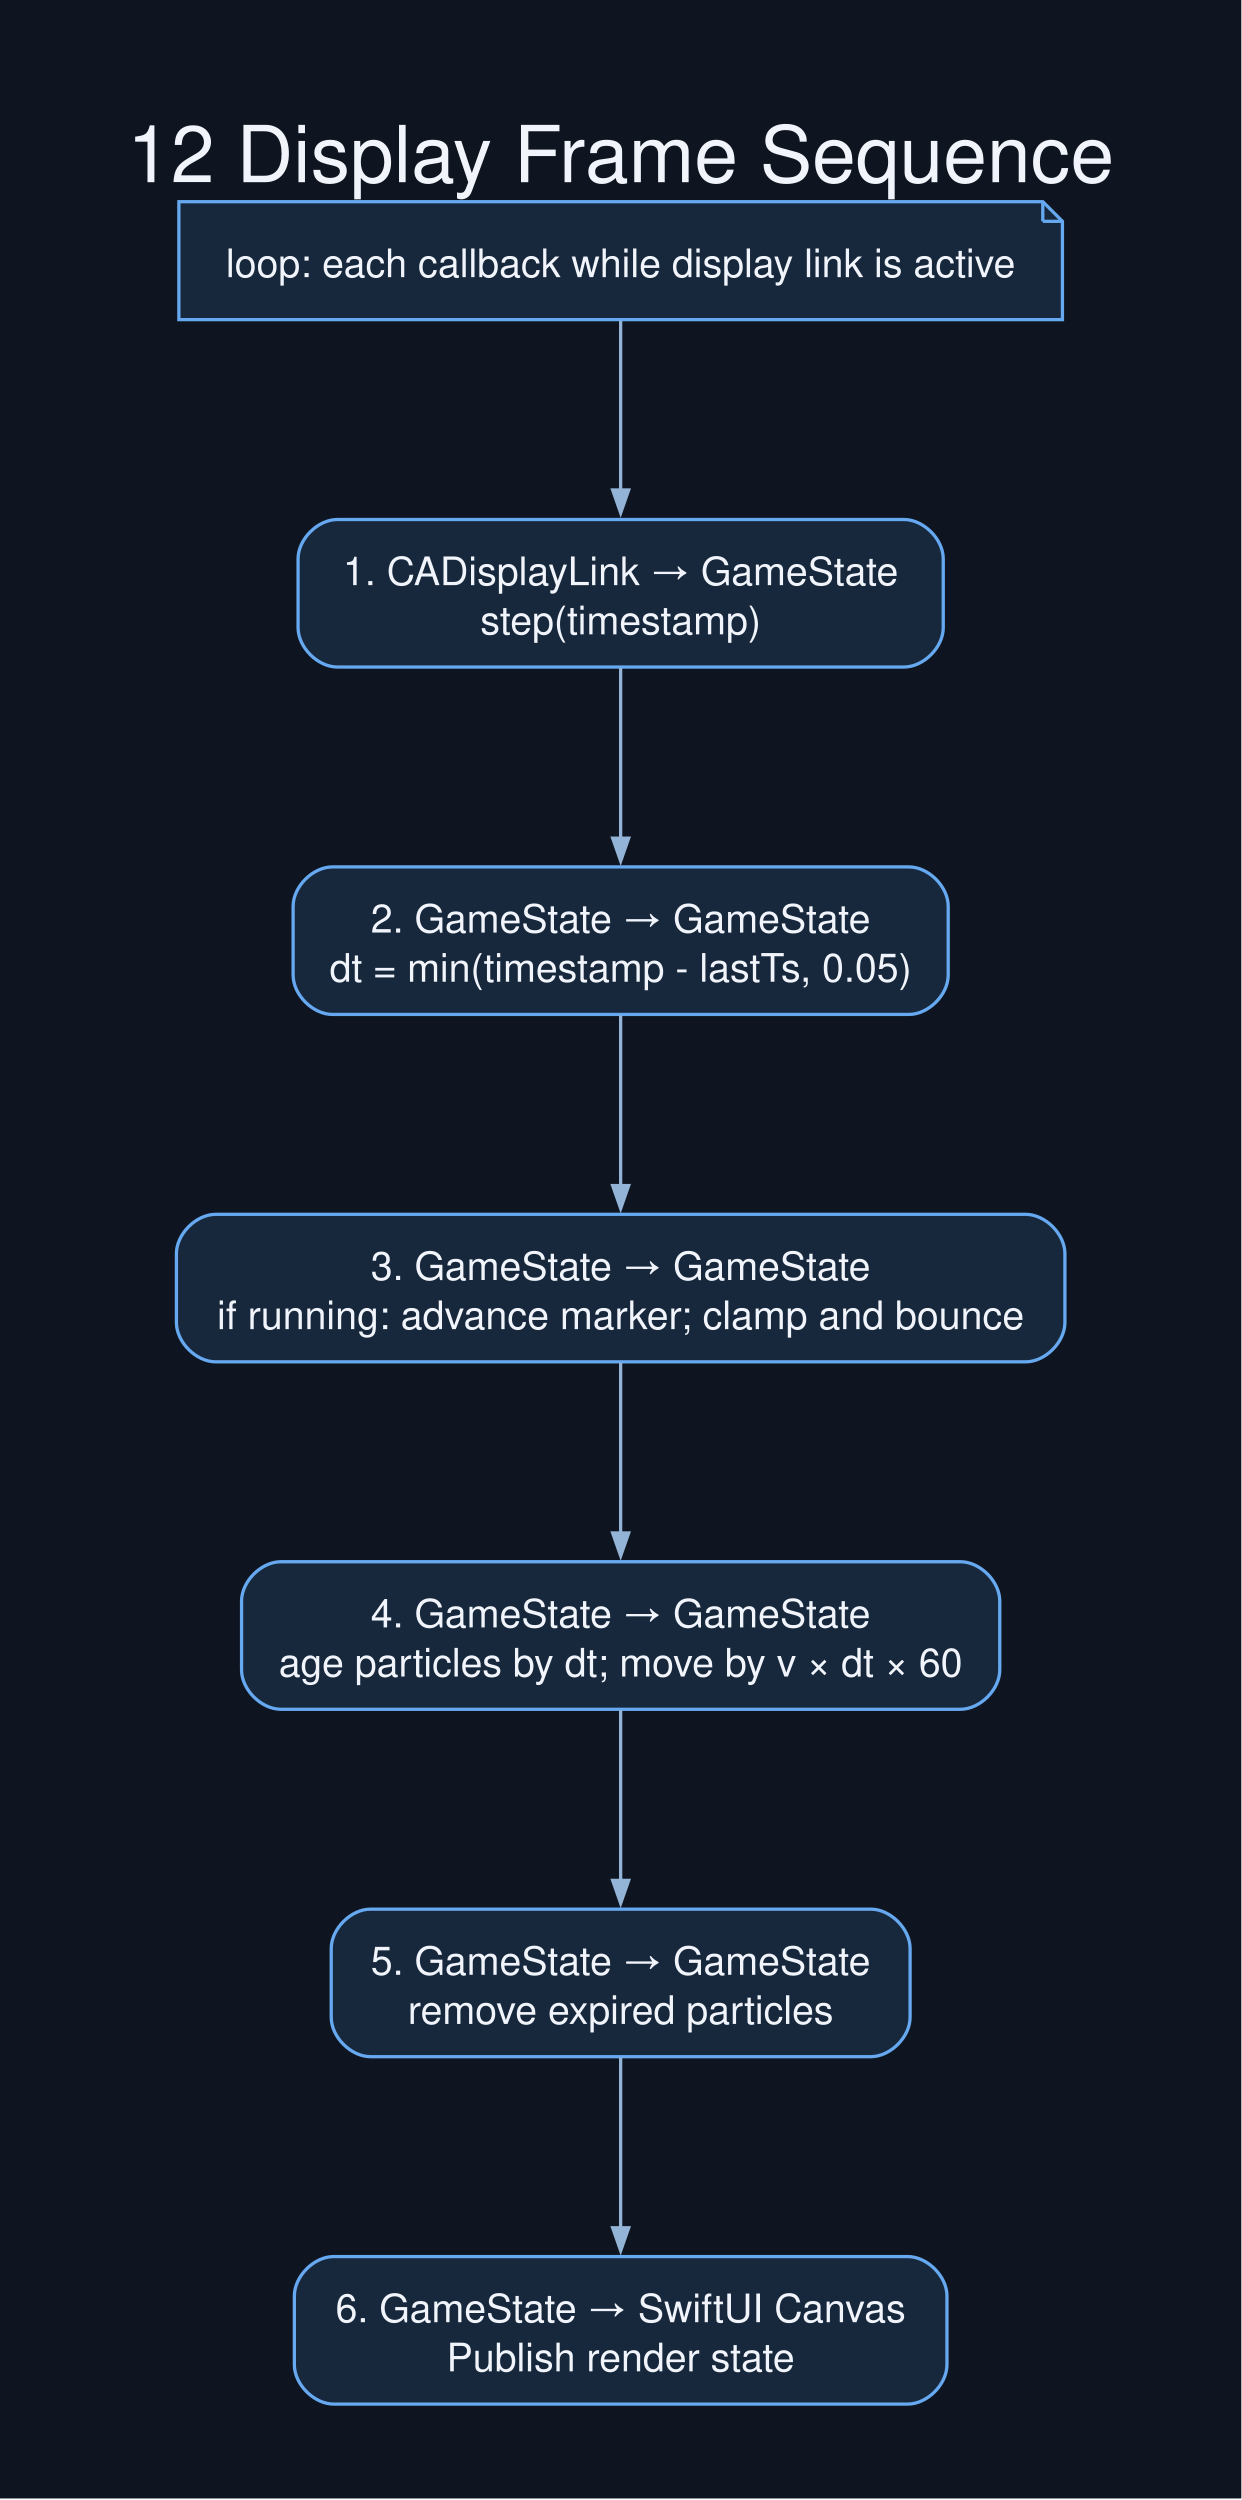
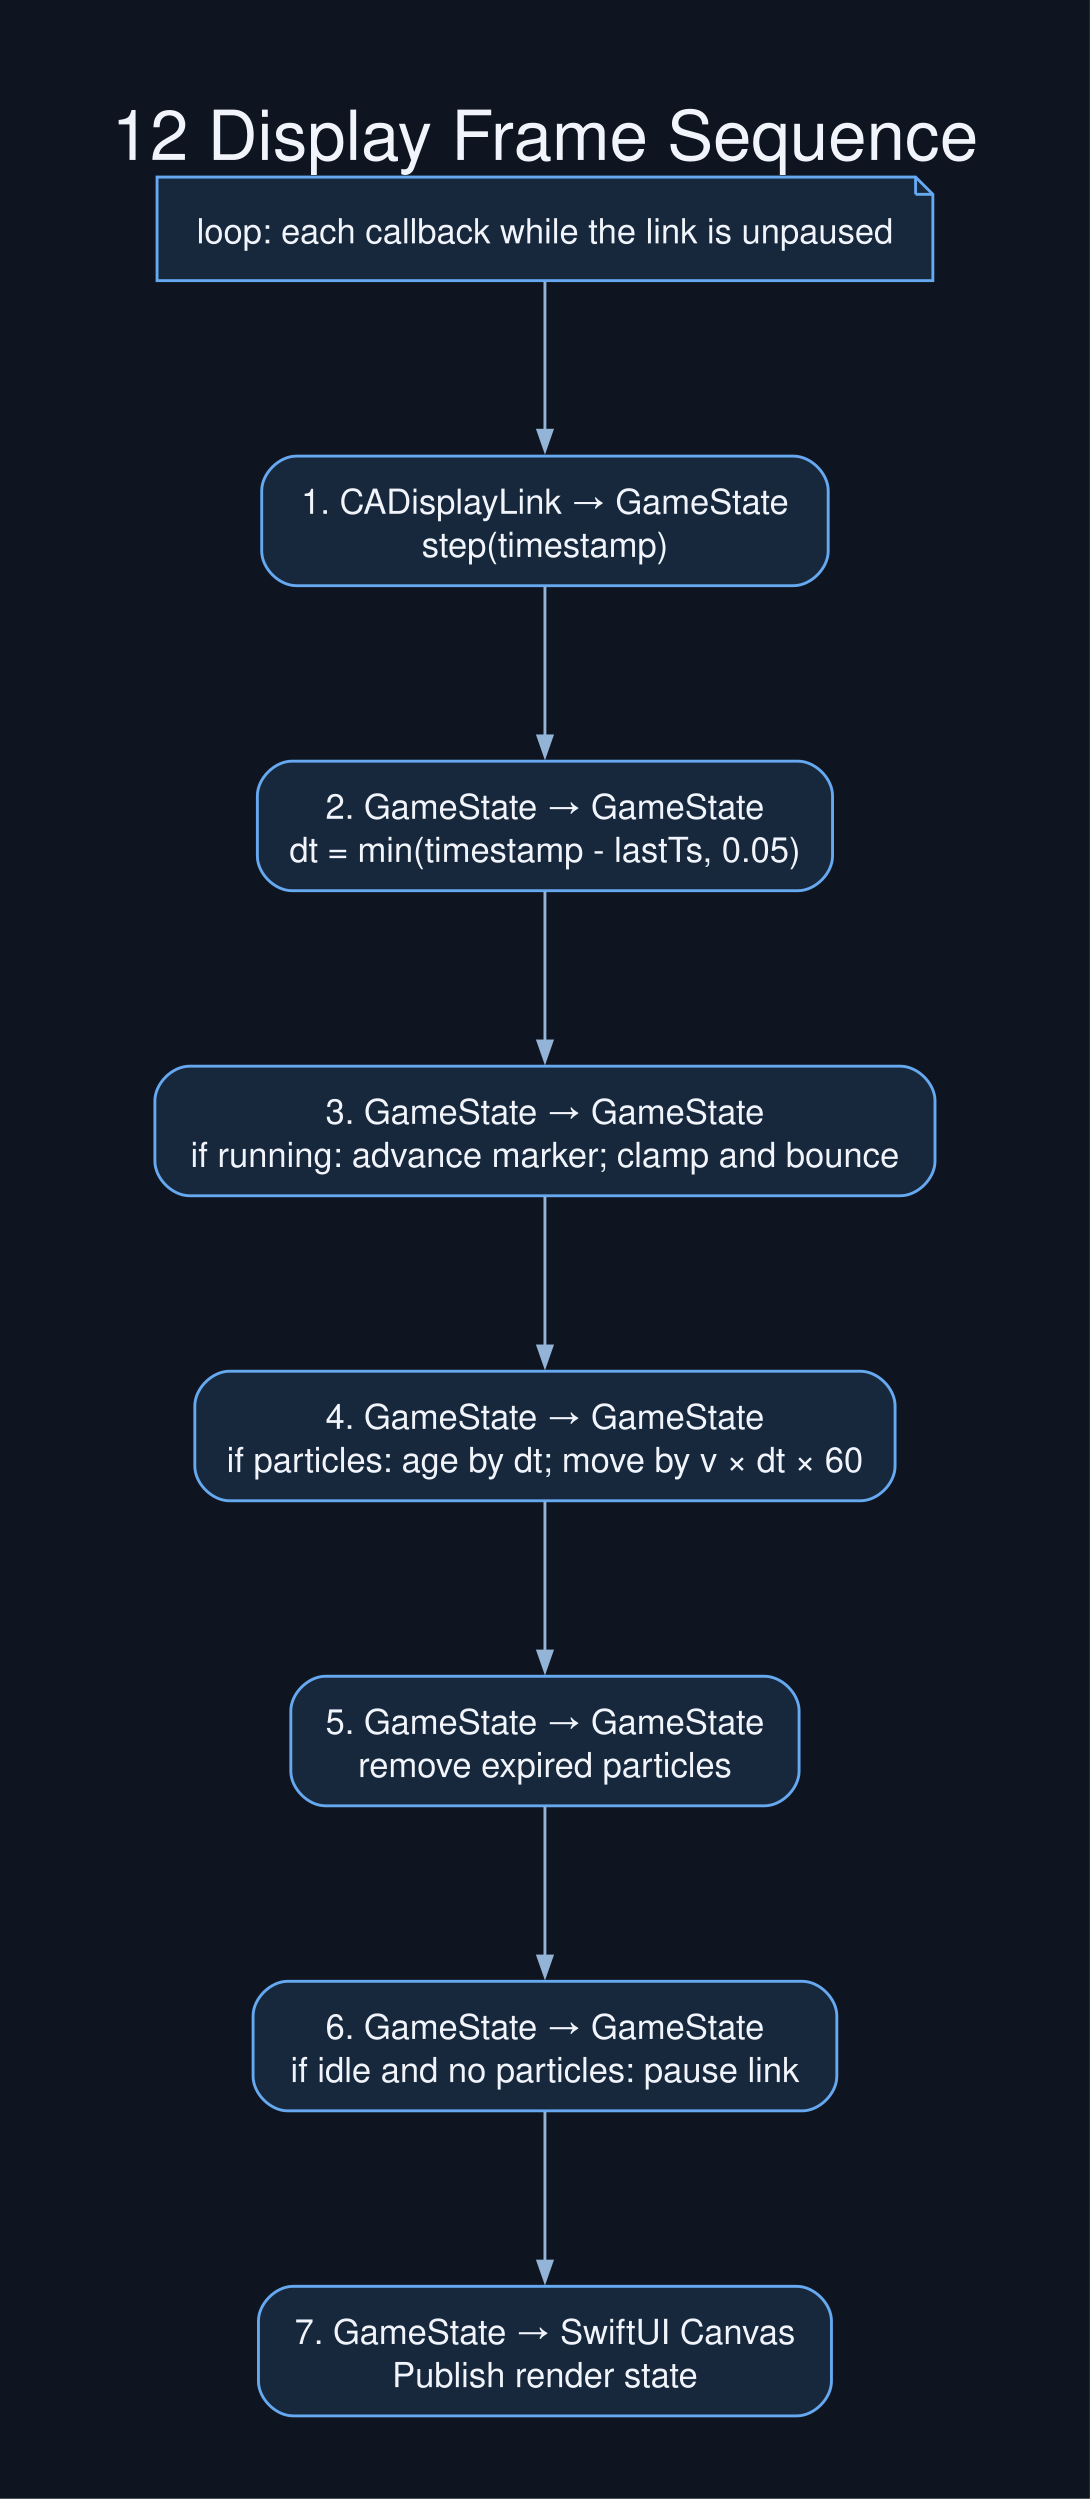
- <svg xmlns="http://www.w3.org/2000/svg" width="379pt" height="763pt" viewBox="0.00 0.00 379.00 763.00">
-   <g id="graph0" class="graph" transform="scale(1 1) rotate(0) translate(28.8 733.73)">
-     <polygon fill="#0e1520" stroke="none" points="-28.8,28.8 -28.8,-733.73 350.05,-733.73 350.05,28.8 -28.8,28.8" />
-     <text xml:space="preserve" text-anchor="middle" x="160.62" y="-678.13" font-family="Helvetica,sans-Serif" font-size="24.00" fill="#f1f5fb">12 Display Frame Sequence</text>
+ <svg xmlns="http://www.w3.org/2000/svg" width="379pt" height="869pt" viewBox="0.00 0.00 379.00 869.00">
+   <g id="graph0" class="graph" transform="scale(1 1) rotate(0) translate(28.8 839.76)">
+     <polygon fill="#0e1520" stroke="none" points="-28.8,28.8 -28.8,-839.76 350.05,-839.76 350.05,28.8 -28.8,28.8" />
+     <text xml:space="preserve" text-anchor="middle" x="160.62" y="-784.16" font-family="Helvetica,sans-Serif" font-size="24.00" fill="#f1f5fb">12 Display Frame Sequence</text>
    <g id="node1" class="node">
-       <polygon fill="#17283d" stroke="#66a9f1" points="289.46,-672.18 25.79,-672.18 25.79,-636.18 295.46,-636.18 295.46,-666.18 289.46,-672.18" />
-       <polyline fill="none" stroke="#66a9f1" points="289.46,-672.18 289.46,-666.18" />
-       <polyline fill="none" stroke="#66a9f1" points="295.46,-666.18 289.46,-666.18" />
-       <text xml:space="preserve" text-anchor="middle" x="160.62" y="-649.15" font-family="Helvetica,sans-Serif" font-size="12.00" fill="#f1f5fb">loop: each callback while display link is active</text>
+       <polygon fill="#17283d" stroke="#66a9f1" points="289.46,-778.21 25.79,-778.21 25.79,-742.21 295.46,-742.21 295.46,-772.21 289.46,-778.21" />
+       <polyline fill="none" stroke="#66a9f1" points="289.46,-778.21 289.46,-772.21" />
+       <polyline fill="none" stroke="#66a9f1" points="295.46,-772.21 289.46,-772.21" />
+       <text xml:space="preserve" text-anchor="middle" x="160.62" y="-755.18" font-family="Helvetica,sans-Serif" font-size="12.00" fill="#f1f5fb">loop: each callback while the link is unpaused</text>
    </g>
    <g id="node2" class="node">
-       <path fill="#17283d" stroke="#66a9f1" d="M247.08,-575.18C247.08,-575.18 74.17,-575.18 74.17,-575.18 68.17,-575.18 62.17,-569.18 62.17,-563.18 62.17,-563.18 62.17,-542.15 62.17,-542.15 62.17,-536.15 68.17,-530.15 74.17,-530.15 74.17,-530.15 247.08,-530.15 247.08,-530.15 253.08,-530.15 259.08,-536.15 259.08,-542.15 259.08,-542.15 259.08,-563.18 259.08,-563.18 259.08,-569.18 253.08,-575.18 247.08,-575.18" />
-       <text xml:space="preserve" text-anchor="middle" x="160.62" y="-555.14" font-family="Helvetica,sans-Serif" font-size="12.00" fill="#f1f5fb">1. CADisplayLink → GameState</text>
-       <text xml:space="preserve" text-anchor="middle" x="160.62" y="-540.14" font-family="Helvetica,sans-Serif" font-size="12.00" fill="#f1f5fb">step(timestamp)</text>
+       <path fill="#17283d" stroke="#66a9f1" d="M247.08,-681.21C247.08,-681.21 74.17,-681.21 74.17,-681.21 68.17,-681.21 62.17,-675.21 62.17,-669.21 62.17,-669.21 62.17,-648.18 62.17,-648.18 62.17,-642.18 68.17,-636.18 74.17,-636.18 74.17,-636.18 247.08,-636.18 247.08,-636.18 253.08,-636.18 259.08,-642.18 259.08,-648.18 259.08,-648.18 259.08,-669.21 259.08,-669.21 259.08,-675.21 253.08,-681.21 247.08,-681.21" />
+       <text xml:space="preserve" text-anchor="middle" x="160.62" y="-661.17" font-family="Helvetica,sans-Serif" font-size="12.00" fill="#f1f5fb">1. CADisplayLink → GameState</text>
+       <text xml:space="preserve" text-anchor="middle" x="160.62" y="-646.17" font-family="Helvetica,sans-Serif" font-size="12.00" fill="#f1f5fb">step(timestamp)</text>
    </g>
    <g id="edge1" class="edge">
-       <path fill="none" stroke="#93b4d7" d="M160.62,-635.85C160.62,-621.62 160.62,-601.13 160.62,-584.17" />
-       <polygon fill="#93b4d7" stroke="#93b4d7" points="163.08,-584.19 160.63,-577.19 158.18,-584.19 163.08,-584.19" />
+       <path fill="none" stroke="#93b4d7" d="M160.62,-741.88C160.62,-727.65 160.62,-707.16 160.62,-690.2" />
+       <polygon fill="#93b4d7" stroke="#93b4d7" points="163.08,-690.22 160.63,-683.22 158.18,-690.22 163.08,-690.22" />
    </g>
    <g id="node3" class="node">
-       <path fill="#17283d" stroke="#66a9f1" d="M248.59,-469.15C248.59,-469.15 72.67,-469.15 72.67,-469.15 66.66,-469.15 60.66,-463.15 60.66,-457.15 60.66,-457.15 60.66,-436.12 60.66,-436.12 60.66,-430.12 66.66,-424.12 72.66,-424.12 72.66,-424.12 248.59,-424.12 248.59,-424.12 254.59,-424.12 260.59,-430.12 260.59,-436.12 260.59,-436.12 260.59,-457.15 260.59,-457.15 260.59,-463.15 254.59,-469.15 248.59,-469.15" />
-       <text xml:space="preserve" text-anchor="middle" x="160.62" y="-449.11" font-family="Helvetica,sans-Serif" font-size="12.00" fill="#f1f5fb">2. GameState → GameState</text>
-       <text xml:space="preserve" text-anchor="middle" x="160.62" y="-434.11" font-family="Helvetica,sans-Serif" font-size="12.00" fill="#f1f5fb">dt = min(timestamp - lastTs, 0.05)</text>
+       <path fill="#17283d" stroke="#66a9f1" d="M248.59,-575.18C248.59,-575.18 72.67,-575.18 72.67,-575.18 66.66,-575.18 60.66,-569.18 60.66,-563.18 60.66,-563.18 60.66,-542.15 60.66,-542.15 60.66,-536.15 66.66,-530.15 72.66,-530.15 72.66,-530.15 248.59,-530.15 248.59,-530.15 254.59,-530.15 260.59,-536.15 260.59,-542.15 260.59,-542.15 260.59,-563.18 260.59,-563.18 260.59,-569.18 254.59,-575.18 248.59,-575.18" />
+       <text xml:space="preserve" text-anchor="middle" x="160.62" y="-555.14" font-family="Helvetica,sans-Serif" font-size="12.00" fill="#f1f5fb">2. GameState → GameState</text>
+       <text xml:space="preserve" text-anchor="middle" x="160.62" y="-540.14" font-family="Helvetica,sans-Serif" font-size="12.00" fill="#f1f5fb">dt = min(timestamp - lastTs, 0.05)</text>
    </g>
    <g id="edge2" class="edge">
+       <path fill="none" stroke="#93b4d7" d="M160.62,-635.89C160.62,-620.77 160.62,-600.44 160.62,-583.78" />
+       <polygon fill="#93b4d7" stroke="#93b4d7" points="163.08,-583.96 160.63,-576.96 158.18,-583.96 163.08,-583.96" />
+     </g>
+     <g id="node4" class="node">
+       <path fill="#17283d" stroke="#66a9f1" d="M284.21,-469.15C284.21,-469.15 37.04,-469.15 37.04,-469.15 31.04,-469.15 25.04,-463.15 25.04,-457.15 25.04,-457.15 25.04,-436.12 25.04,-436.12 25.04,-430.12 31.04,-424.12 37.04,-424.12 37.04,-424.12 284.21,-424.12 284.21,-424.12 290.21,-424.12 296.21,-430.12 296.21,-436.12 296.21,-436.12 296.21,-457.15 296.21,-457.15 296.21,-463.15 290.21,-469.15 284.21,-469.15" />
+       <text xml:space="preserve" text-anchor="middle" x="160.62" y="-449.11" font-family="Helvetica,sans-Serif" font-size="12.00" fill="#f1f5fb">3. GameState → GameState</text>
+       <text xml:space="preserve" text-anchor="middle" x="160.62" y="-434.11" font-family="Helvetica,sans-Serif" font-size="12.00" fill="#f1f5fb">if running: advance marker; clamp and bounce</text>
+     </g>
+     <g id="edge3" class="edge">
      <path fill="none" stroke="#93b4d7" d="M160.62,-529.86C160.62,-514.74 160.62,-494.41 160.62,-477.75" />
      <polygon fill="#93b4d7" stroke="#93b4d7" points="163.08,-477.93 160.63,-470.93 158.18,-477.93 163.08,-477.93" />
    </g>
-     <g id="node4" class="node">
-       <path fill="#17283d" stroke="#66a9f1" d="M284.21,-363.12C284.21,-363.12 37.04,-363.12 37.04,-363.12 31.04,-363.12 25.04,-357.12 25.04,-351.12 25.04,-351.12 25.04,-330.09 25.04,-330.09 25.04,-324.09 31.04,-318.09 37.04,-318.09 37.04,-318.09 284.21,-318.09 284.21,-318.09 290.21,-318.09 296.21,-324.09 296.21,-330.09 296.21,-330.09 296.21,-351.12 296.21,-351.12 296.21,-357.12 290.21,-363.12 284.21,-363.12" />
-       <text xml:space="preserve" text-anchor="middle" x="160.62" y="-343.08" font-family="Helvetica,sans-Serif" font-size="12.00" fill="#f1f5fb">3. GameState → GameState</text>
-       <text xml:space="preserve" text-anchor="middle" x="160.62" y="-328.08" font-family="Helvetica,sans-Serif" font-size="12.00" fill="#f1f5fb">if running: advance marker; clamp and bounce</text>
+     <g id="node5" class="node">
+       <path fill="#17283d" stroke="#66a9f1" d="M270.33,-363.12C270.33,-363.12 50.92,-363.12 50.92,-363.12 44.92,-363.12 38.92,-357.12 38.92,-351.12 38.92,-351.12 38.92,-330.09 38.92,-330.09 38.92,-324.09 44.92,-318.09 50.92,-318.09 50.92,-318.09 270.33,-318.09 270.33,-318.09 276.33,-318.09 282.33,-324.09 282.33,-330.09 282.33,-330.09 282.33,-351.12 282.33,-351.12 282.33,-357.12 276.33,-363.12 270.33,-363.12" />
+       <text xml:space="preserve" text-anchor="middle" x="160.62" y="-343.08" font-family="Helvetica,sans-Serif" font-size="12.00" fill="#f1f5fb">4. GameState → GameState</text>
+       <text xml:space="preserve" text-anchor="middle" x="160.62" y="-328.08" font-family="Helvetica,sans-Serif" font-size="12.00" fill="#f1f5fb">if particles: age by dt; move by v × dt × 60</text>
    </g>
-     <g id="edge3" class="edge">
+     <g id="edge4" class="edge">
      <path fill="none" stroke="#93b4d7" d="M160.62,-423.83C160.62,-408.71 160.62,-388.38 160.62,-371.72" />
      <polygon fill="#93b4d7" stroke="#93b4d7" points="163.08,-371.9 160.63,-364.9 158.18,-371.9 163.08,-371.9" />
    </g>
-     <g id="node5" class="node">
-       <path fill="#17283d" stroke="#66a9f1" d="M264.33,-257.09C264.33,-257.09 56.92,-257.09 56.92,-257.09 50.92,-257.09 44.92,-251.09 44.92,-245.09 44.92,-245.09 44.92,-224.06 44.92,-224.06 44.92,-218.06 50.92,-212.06 56.92,-212.06 56.92,-212.06 264.33,-212.06 264.33,-212.06 270.33,-212.06 276.33,-218.06 276.33,-224.06 276.33,-224.06 276.33,-245.09 276.33,-245.09 276.33,-251.09 270.33,-257.09 264.33,-257.09" />
-       <text xml:space="preserve" text-anchor="middle" x="160.62" y="-237.05" font-family="Helvetica,sans-Serif" font-size="12.00" fill="#f1f5fb">4. GameState → GameState</text>
-       <text xml:space="preserve" text-anchor="middle" x="160.62" y="-222.05" font-family="Helvetica,sans-Serif" font-size="12.00" fill="#f1f5fb">age particles by dt; move by v × dt × 60</text>
+     <g id="node6" class="node">
+       <path fill="#17283d" stroke="#66a9f1" d="M236.96,-257.09C236.96,-257.09 84.29,-257.09 84.29,-257.09 78.29,-257.09 72.29,-251.09 72.29,-245.09 72.29,-245.09 72.29,-224.06 72.29,-224.06 72.29,-218.06 78.29,-212.06 84.29,-212.06 84.29,-212.06 236.96,-212.06 236.96,-212.06 242.96,-212.06 248.96,-218.06 248.96,-224.06 248.96,-224.06 248.96,-245.09 248.96,-245.09 248.96,-251.09 242.96,-257.09 236.96,-257.09" />
+       <text xml:space="preserve" text-anchor="middle" x="160.62" y="-237.05" font-family="Helvetica,sans-Serif" font-size="12.00" fill="#f1f5fb">5. GameState → GameState</text>
+       <text xml:space="preserve" text-anchor="middle" x="160.62" y="-222.05" font-family="Helvetica,sans-Serif" font-size="12.00" fill="#f1f5fb">remove expired particles</text>
    </g>
-     <g id="edge4" class="edge">
+     <g id="edge5" class="edge">
      <path fill="none" stroke="#93b4d7" d="M160.62,-317.8C160.62,-302.68 160.62,-282.35 160.62,-265.69" />
      <polygon fill="#93b4d7" stroke="#93b4d7" points="163.08,-265.87 160.63,-258.87 158.18,-265.87 163.08,-265.87" />
    </g>
-     <g id="node6" class="node">
-       <path fill="#17283d" stroke="#66a9f1" d="M236.96,-151.06C236.96,-151.06 84.29,-151.06 84.29,-151.06 78.29,-151.06 72.29,-145.06 72.29,-139.06 72.29,-139.06 72.29,-118.03 72.29,-118.03 72.29,-112.03 78.29,-106.03 84.29,-106.03 84.29,-106.03 236.96,-106.03 236.96,-106.03 242.96,-106.03 248.96,-112.03 248.96,-118.03 248.96,-118.03 248.96,-139.06 248.96,-139.06 248.96,-145.06 242.96,-151.06 236.96,-151.06" />
-       <text xml:space="preserve" text-anchor="middle" x="160.62" y="-131.02" font-family="Helvetica,sans-Serif" font-size="12.00" fill="#f1f5fb">5. GameState → GameState</text>
-       <text xml:space="preserve" text-anchor="middle" x="160.62" y="-116.02" font-family="Helvetica,sans-Serif" font-size="12.00" fill="#f1f5fb">remove expired particles</text>
+     <g id="node7" class="node">
+       <path fill="#17283d" stroke="#66a9f1" d="M250.08,-151.06C250.08,-151.06 71.17,-151.06 71.17,-151.06 65.17,-151.06 59.17,-145.06 59.17,-139.06 59.17,-139.06 59.17,-118.03 59.17,-118.03 59.17,-112.03 65.17,-106.03 71.17,-106.03 71.17,-106.03 250.08,-106.03 250.08,-106.03 256.08,-106.03 262.08,-112.03 262.08,-118.03 262.08,-118.03 262.08,-139.06 262.08,-139.06 262.08,-145.06 256.08,-151.06 250.08,-151.06" />
+       <text xml:space="preserve" text-anchor="middle" x="160.62" y="-131.02" font-family="Helvetica,sans-Serif" font-size="12.00" fill="#f1f5fb">6. GameState → GameState</text>
+       <text xml:space="preserve" text-anchor="middle" x="160.62" y="-116.02" font-family="Helvetica,sans-Serif" font-size="12.00" fill="#f1f5fb">if idle and no particles: pause link</text>
    </g>
-     <g id="edge5" class="edge">
+     <g id="edge6" class="edge">
      <path fill="none" stroke="#93b4d7" d="M160.62,-211.77C160.62,-196.65 160.62,-176.32 160.62,-159.66" />
      <polygon fill="#93b4d7" stroke="#93b4d7" points="163.08,-159.84 160.63,-152.84 158.18,-159.84 163.08,-159.84" />
    </g>
-     <g id="node7" class="node">
+     <g id="node8" class="node">
      <path fill="#17283d" stroke="#66a9f1" d="M248.21,-45.03C248.21,-45.03 73.04,-45.03 73.04,-45.03 67.04,-45.03 61.04,-39.03 61.04,-33.03 61.04,-33.03 61.04,-12 61.04,-12 61.04,-6 67.04,0 73.04,0 73.04,0 248.21,0 248.21,0 254.21,0 260.21,-6 260.21,-12 260.21,-12 260.21,-33.03 260.21,-33.03 260.21,-39.03 254.21,-45.03 248.21,-45.03" />
-       <text xml:space="preserve" text-anchor="middle" x="160.62" y="-24.99" font-family="Helvetica,sans-Serif" font-size="12.00" fill="#f1f5fb">6. GameState → SwiftUI Canvas</text>
+       <text xml:space="preserve" text-anchor="middle" x="160.62" y="-24.99" font-family="Helvetica,sans-Serif" font-size="12.00" fill="#f1f5fb">7. GameState → SwiftUI Canvas</text>
      <text xml:space="preserve" text-anchor="middle" x="160.62" y="-9.99" font-family="Helvetica,sans-Serif" font-size="12.00" fill="#f1f5fb">Publish render state</text>
    </g>
-     <g id="edge6" class="edge">
+     <g id="edge7" class="edge">
      <path fill="none" stroke="#93b4d7" d="M160.62,-105.74C160.62,-90.62 160.62,-70.29 160.62,-53.63" />
      <polygon fill="#93b4d7" stroke="#93b4d7" points="163.08,-53.81 160.63,-46.81 158.18,-53.81 163.08,-53.81" />
    </g>
  </g>
</svg>
